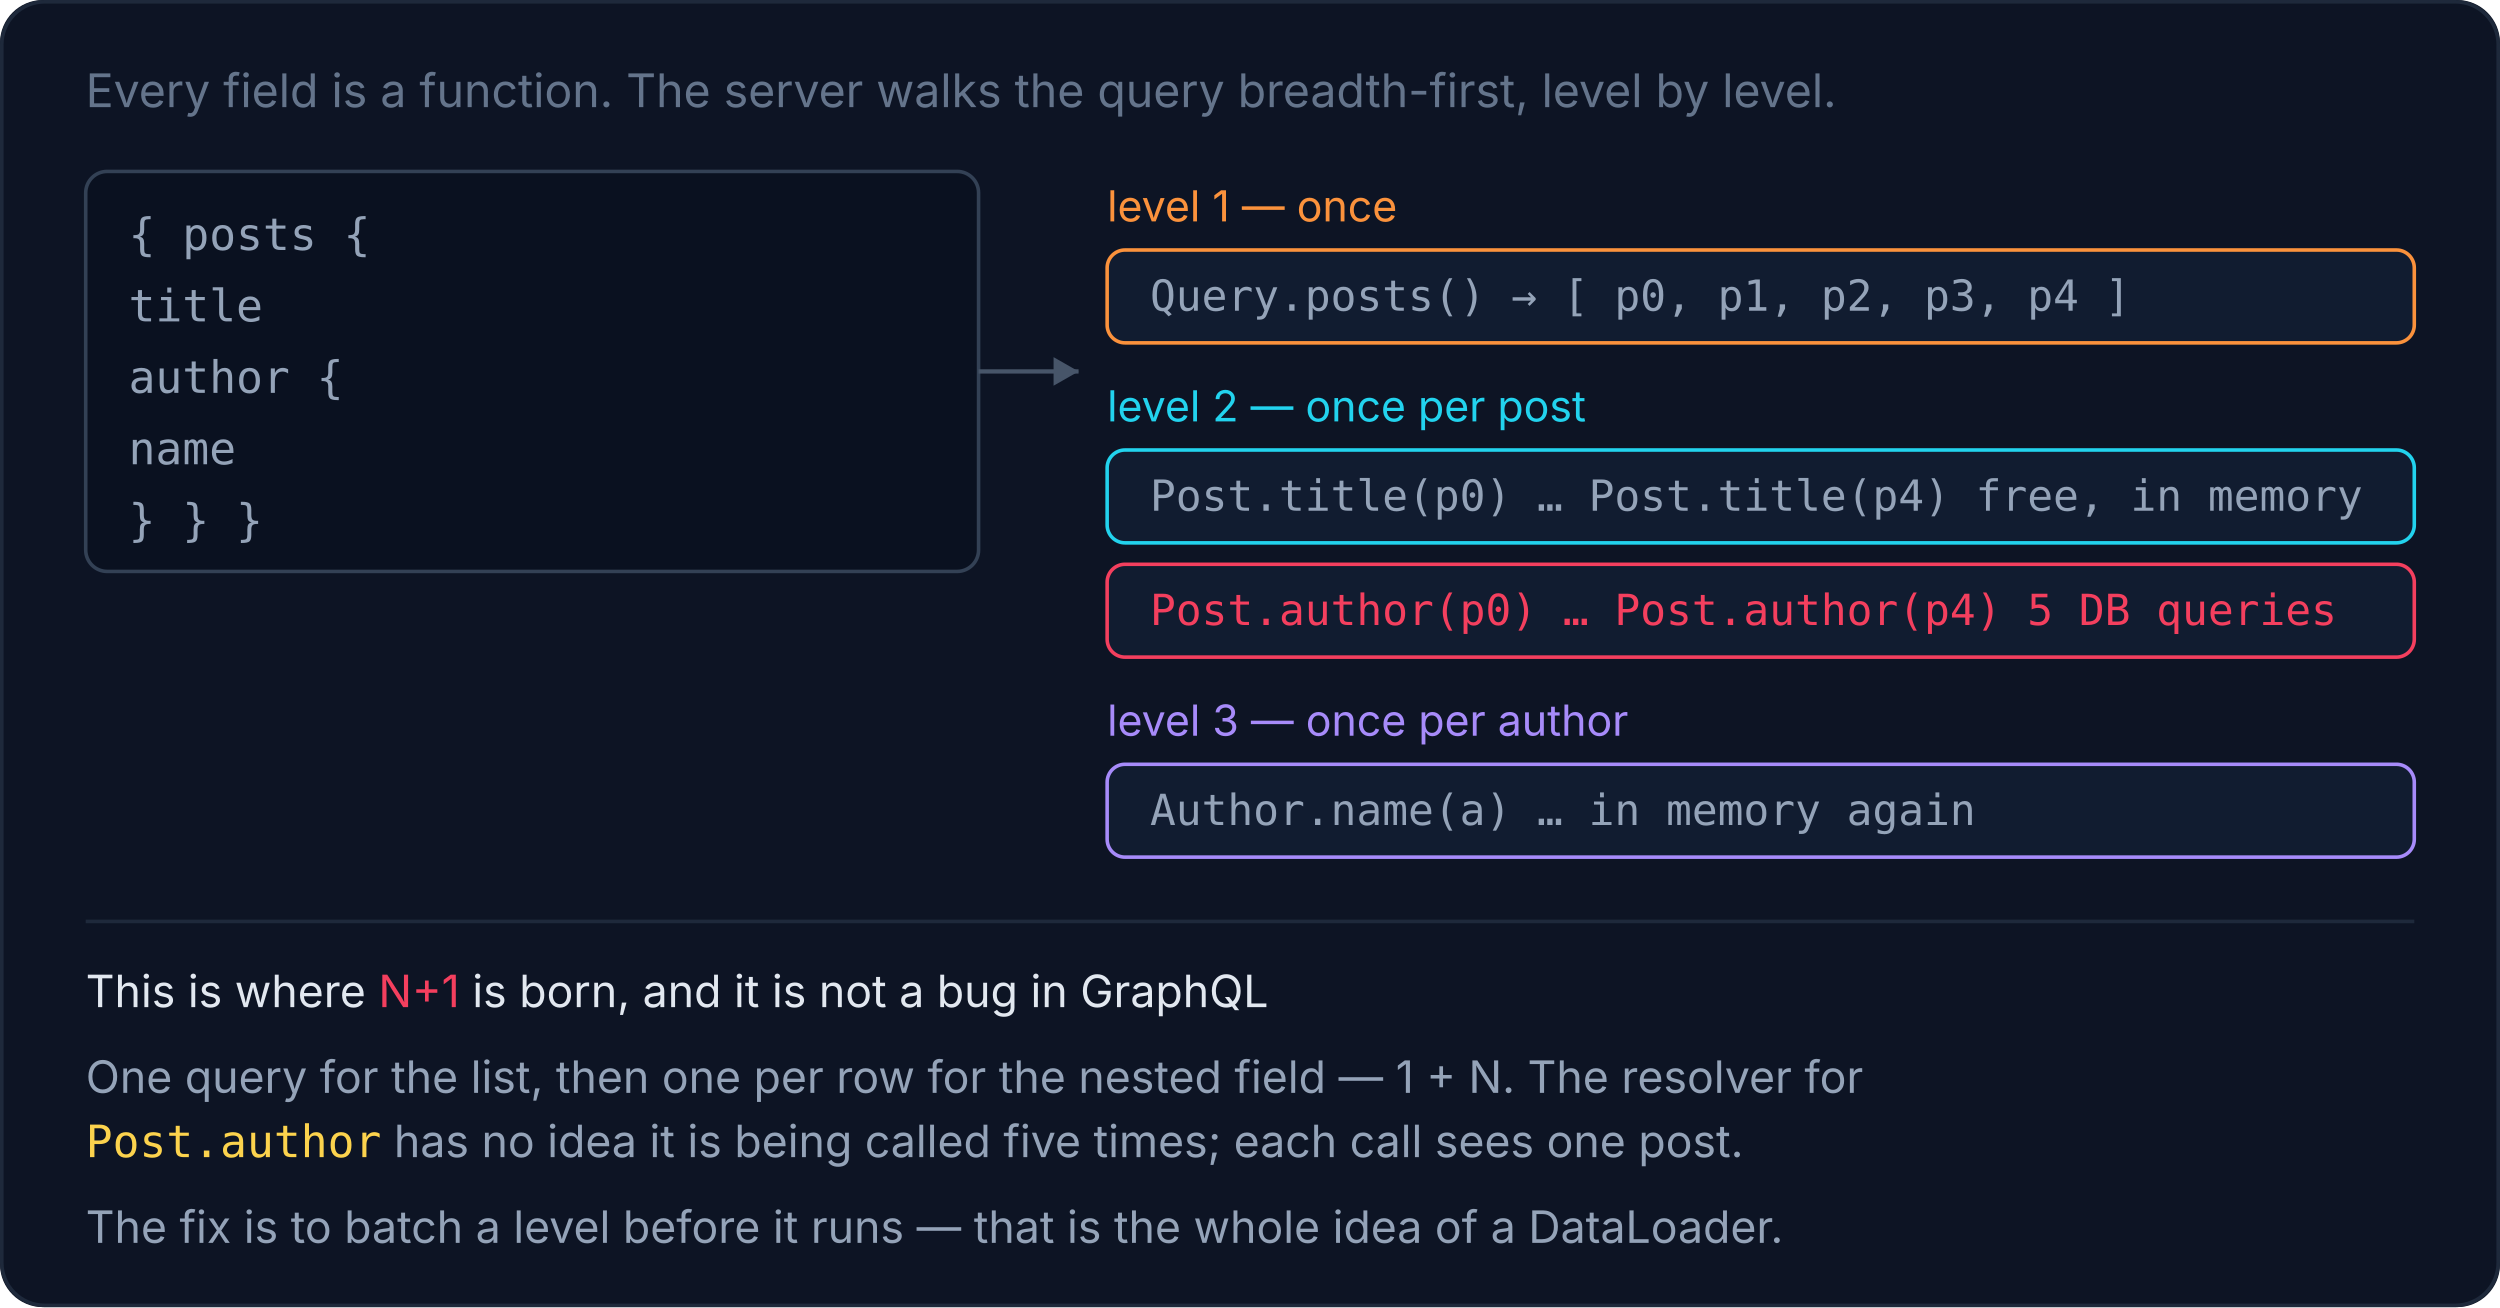
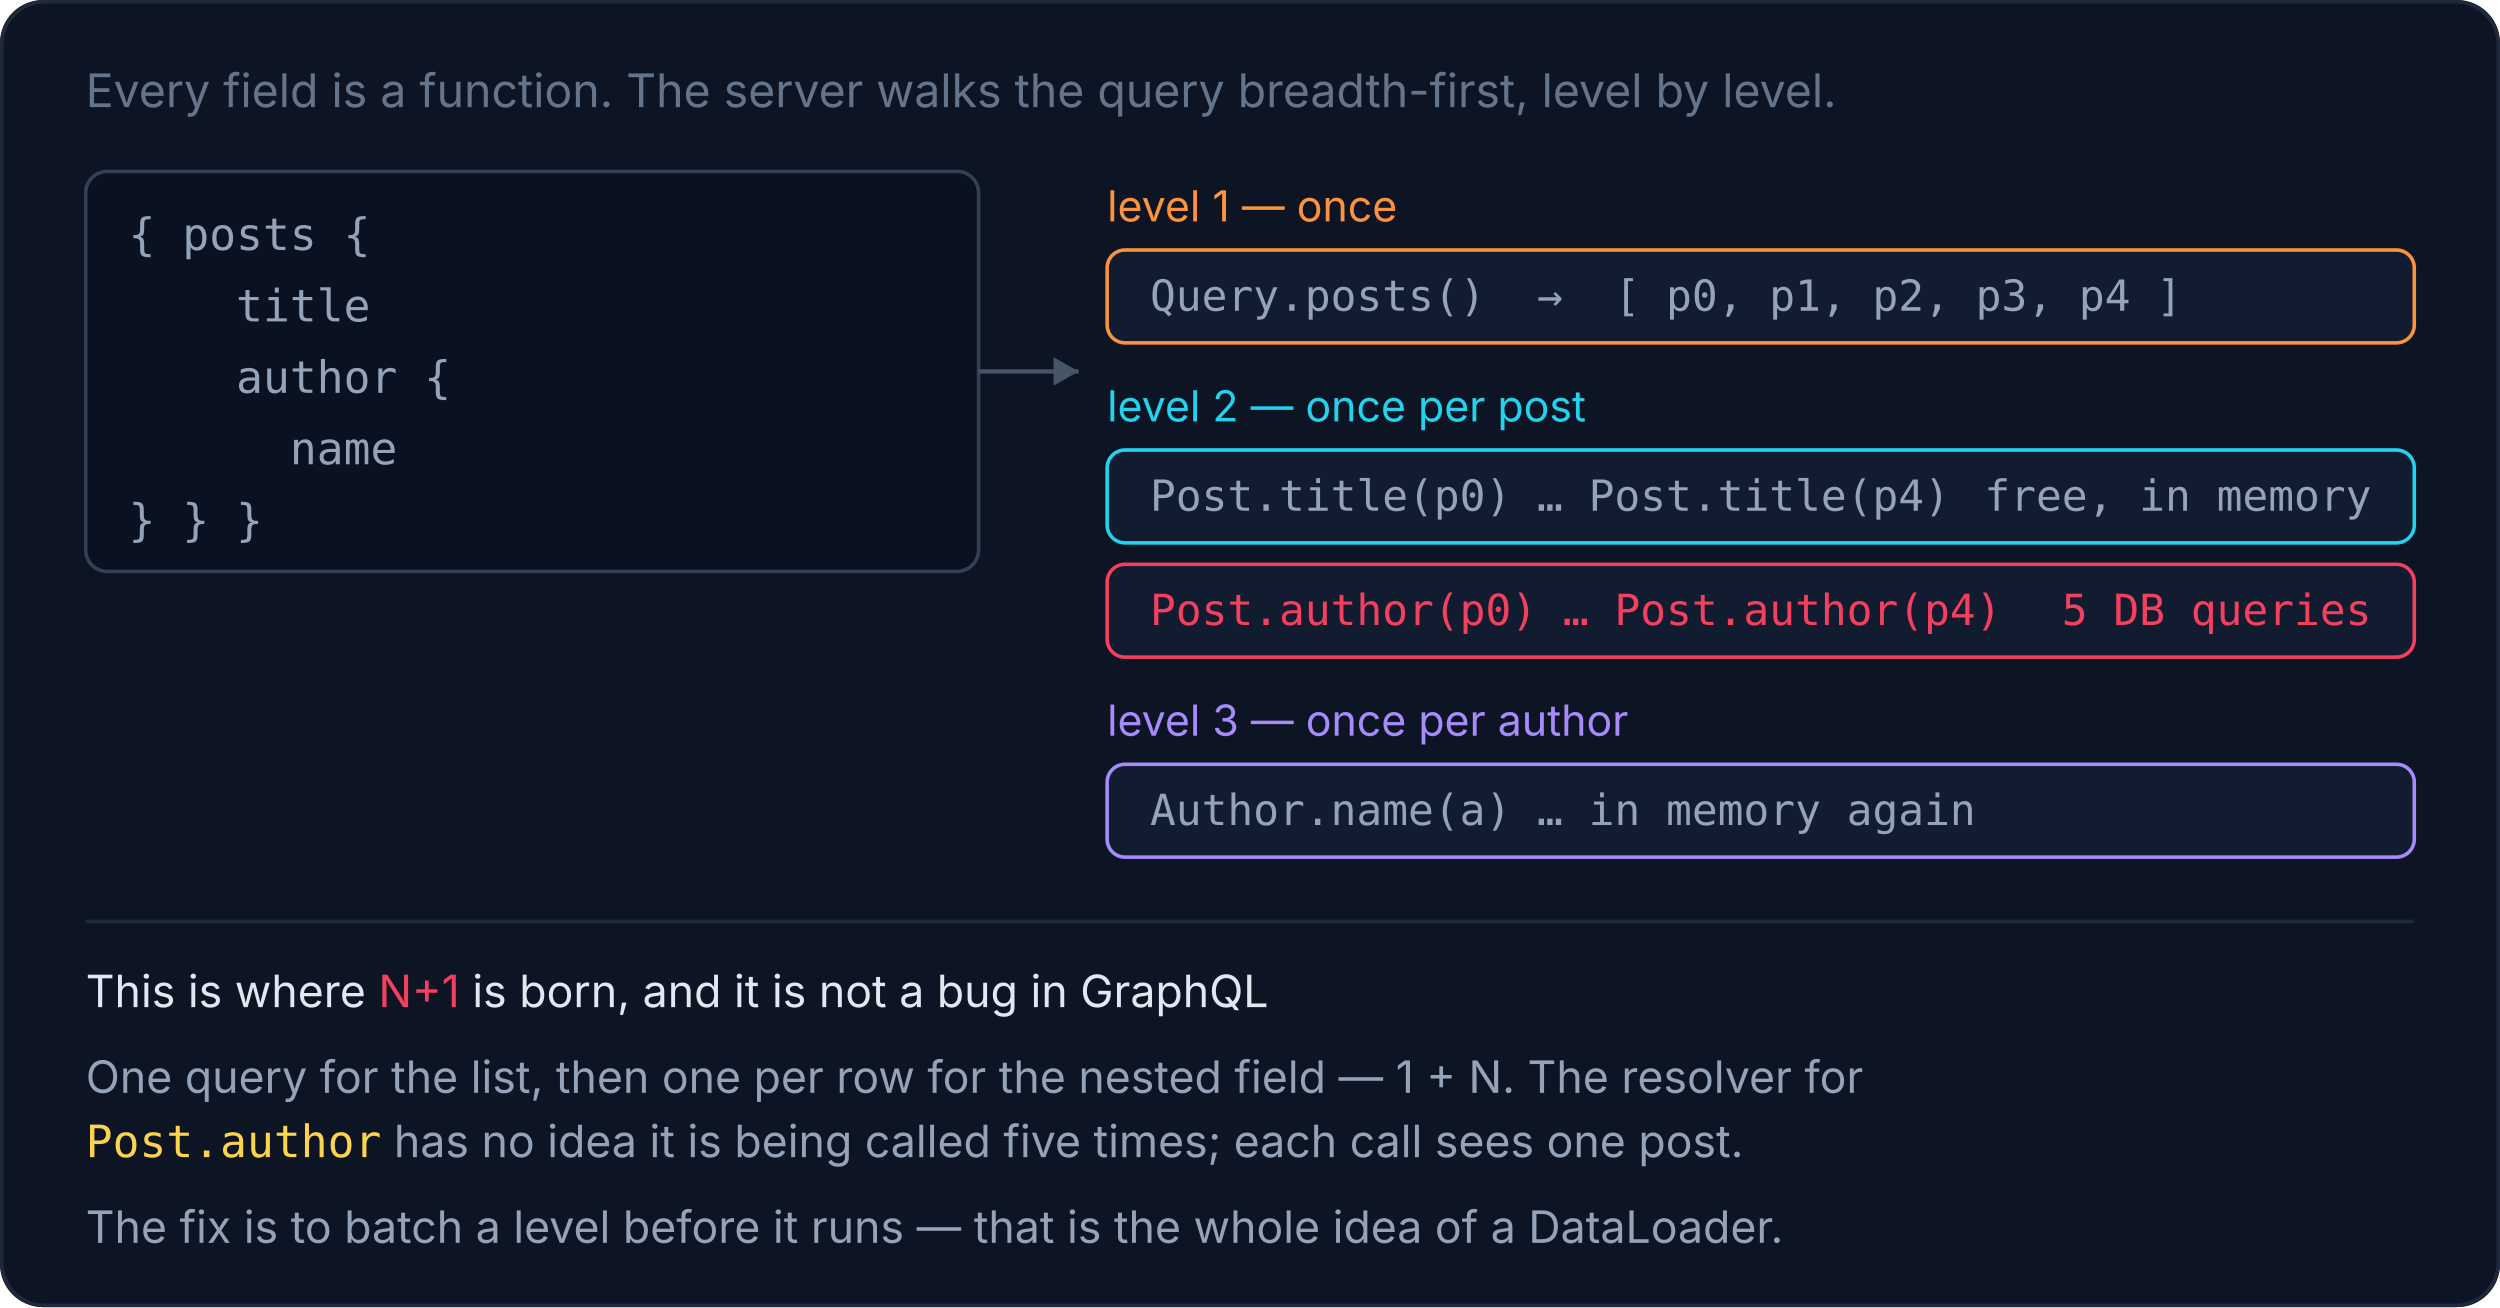
<svg xmlns="http://www.w3.org/2000/svg" viewBox="0 0 700 366" width="700" height="366" role="img" aria-label="A query is executed as a tree of resolvers, one per field, level by level — which is where the N+1 problem comes from">
  <rect width="700" height="366" rx="12" fill="#0d1424" />
  <rect x="0.5" y="0.5" width="699" height="365" rx="12" fill="none" stroke="#1e293b" />
  <text x="24" y="30" font-family="ui-sans-serif, -apple-system, Segoe UI, sans-serif" font-size="13" fill="#64748b">Every field is a function. The server walks the query breadth-first, level by level.</text>
  <rect x="24" y="48" width="250" height="112" rx="6" fill="#0a1120" stroke="#334155" />
  <g font-family="ui-monospace, Menlo, monospace" font-size="12.5" fill="#94a3b8">
    <text x="36" y="70">{ posts {</text>
-     <text x="36" y="90">    title</text>
-     <text x="36" y="110">    author {</text>
-     <text x="36" y="130">      name</text>
+     <text x="36" y="90" xml:space="preserve">    title</text>
+     <text x="36" y="110" xml:space="preserve">    author {</text>
+     <text x="36" y="130" xml:space="preserve">      name</text>
    <text x="36" y="150">} } }</text>
  </g>
  <text x="310" y="62" font-family="ui-sans-serif, -apple-system, Segoe UI, sans-serif" font-size="12" fill="#fb923c">level 1 — once</text>
  <rect x="310" y="70" width="366" height="26" rx="5" fill="#111c30" stroke="#fb923c" />
-   <text x="322" y="87" font-family="ui-monospace, Menlo, monospace" font-size="12" fill="#94a3b8">Query.posts()  →  [ p0, p1, p2, p3, p4 ]</text>
+   <text x="322" y="87" font-family="ui-monospace, Menlo, monospace" font-size="12" fill="#94a3b8" xml:space="preserve">Query.posts()  →  [ p0, p1, p2, p3, p4 ]</text>
  <text x="310" y="118" font-family="ui-sans-serif, -apple-system, Segoe UI, sans-serif" font-size="12" fill="#22d3ee">level 2 — once per post</text>
  <rect x="310" y="126" width="366" height="26" rx="5" fill="#111c30" stroke="#22d3ee" />
-   <text x="322" y="143" font-family="ui-monospace, Menlo, monospace" font-size="12" fill="#94a3b8">Post.title(p0) … Post.title(p4)   free, in memory</text>
+   <text x="322" y="143" font-family="ui-monospace, Menlo, monospace" font-size="12" fill="#94a3b8">Post.title(p0) … Post.title(p4)</text>
+   <text x="664" y="143" text-anchor="end" font-family="ui-monospace, Menlo, monospace" font-size="12" fill="#94a3b8">free, in memory</text>
  <rect x="310" y="158" width="366" height="26" rx="5" fill="#111c30" stroke="#f43f5e" />
-   <text x="322" y="175" font-family="ui-monospace, Menlo, monospace" font-size="12" fill="#f43f5e">Post.author(p0) … Post.author(p4)  5 DB queries</text>
+   <text x="322" y="175" font-family="ui-monospace, Menlo, monospace" font-size="12" fill="#f43f5e">Post.author(p0) … Post.author(p4)</text>
+   <text x="664" y="175" text-anchor="end" font-family="ui-monospace, Menlo, monospace" font-size="12" fill="#f43f5e">5 DB queries</text>
  <text x="310" y="206" font-family="ui-sans-serif, -apple-system, Segoe UI, sans-serif" font-size="12" fill="#a78bfa">level 3 — once per author</text>
  <rect x="310" y="214" width="366" height="26" rx="5" fill="#111c30" stroke="#a78bfa" />
  <text x="322" y="231" font-family="ui-monospace, Menlo, monospace" font-size="12" fill="#94a3b8">Author.name(a) … in memory again</text>
  <g stroke="#475569" stroke-width="1.2" fill="none">
    <path d="M274 104 H 302" />
    <path d="M302 104 l-7 -4 v8 z" fill="#475569" stroke="none" />
  </g>
  <line x1="24" y1="258" x2="676" y2="258" stroke="#1e293b" />
  <text x="24" y="282" font-family="ui-sans-serif, -apple-system, Segoe UI, sans-serif" font-size="12.5" fill="#e2e8f0">This is where <tspan fill="#f43f5e">N+1</tspan> is born, and it is not a bug in GraphQL</text>
  <g font-family="ui-sans-serif, -apple-system, Segoe UI, sans-serif" font-size="12.5" fill="#94a3b8">
    <text x="24" y="306">One query for the list, then one per row for the nested field — 1 + N. The resolver for</text>
    <text x="24" y="324">
      <tspan font-family="ui-monospace, Menlo, monospace" fill="#fcd34d">Post.author</tspan> has no idea it is being called five times; each call sees one post.</text>
    <text x="24" y="348">The fix is to batch a level before it runs — that is the whole idea of a DataLoader.</text>
  </g>
</svg>
